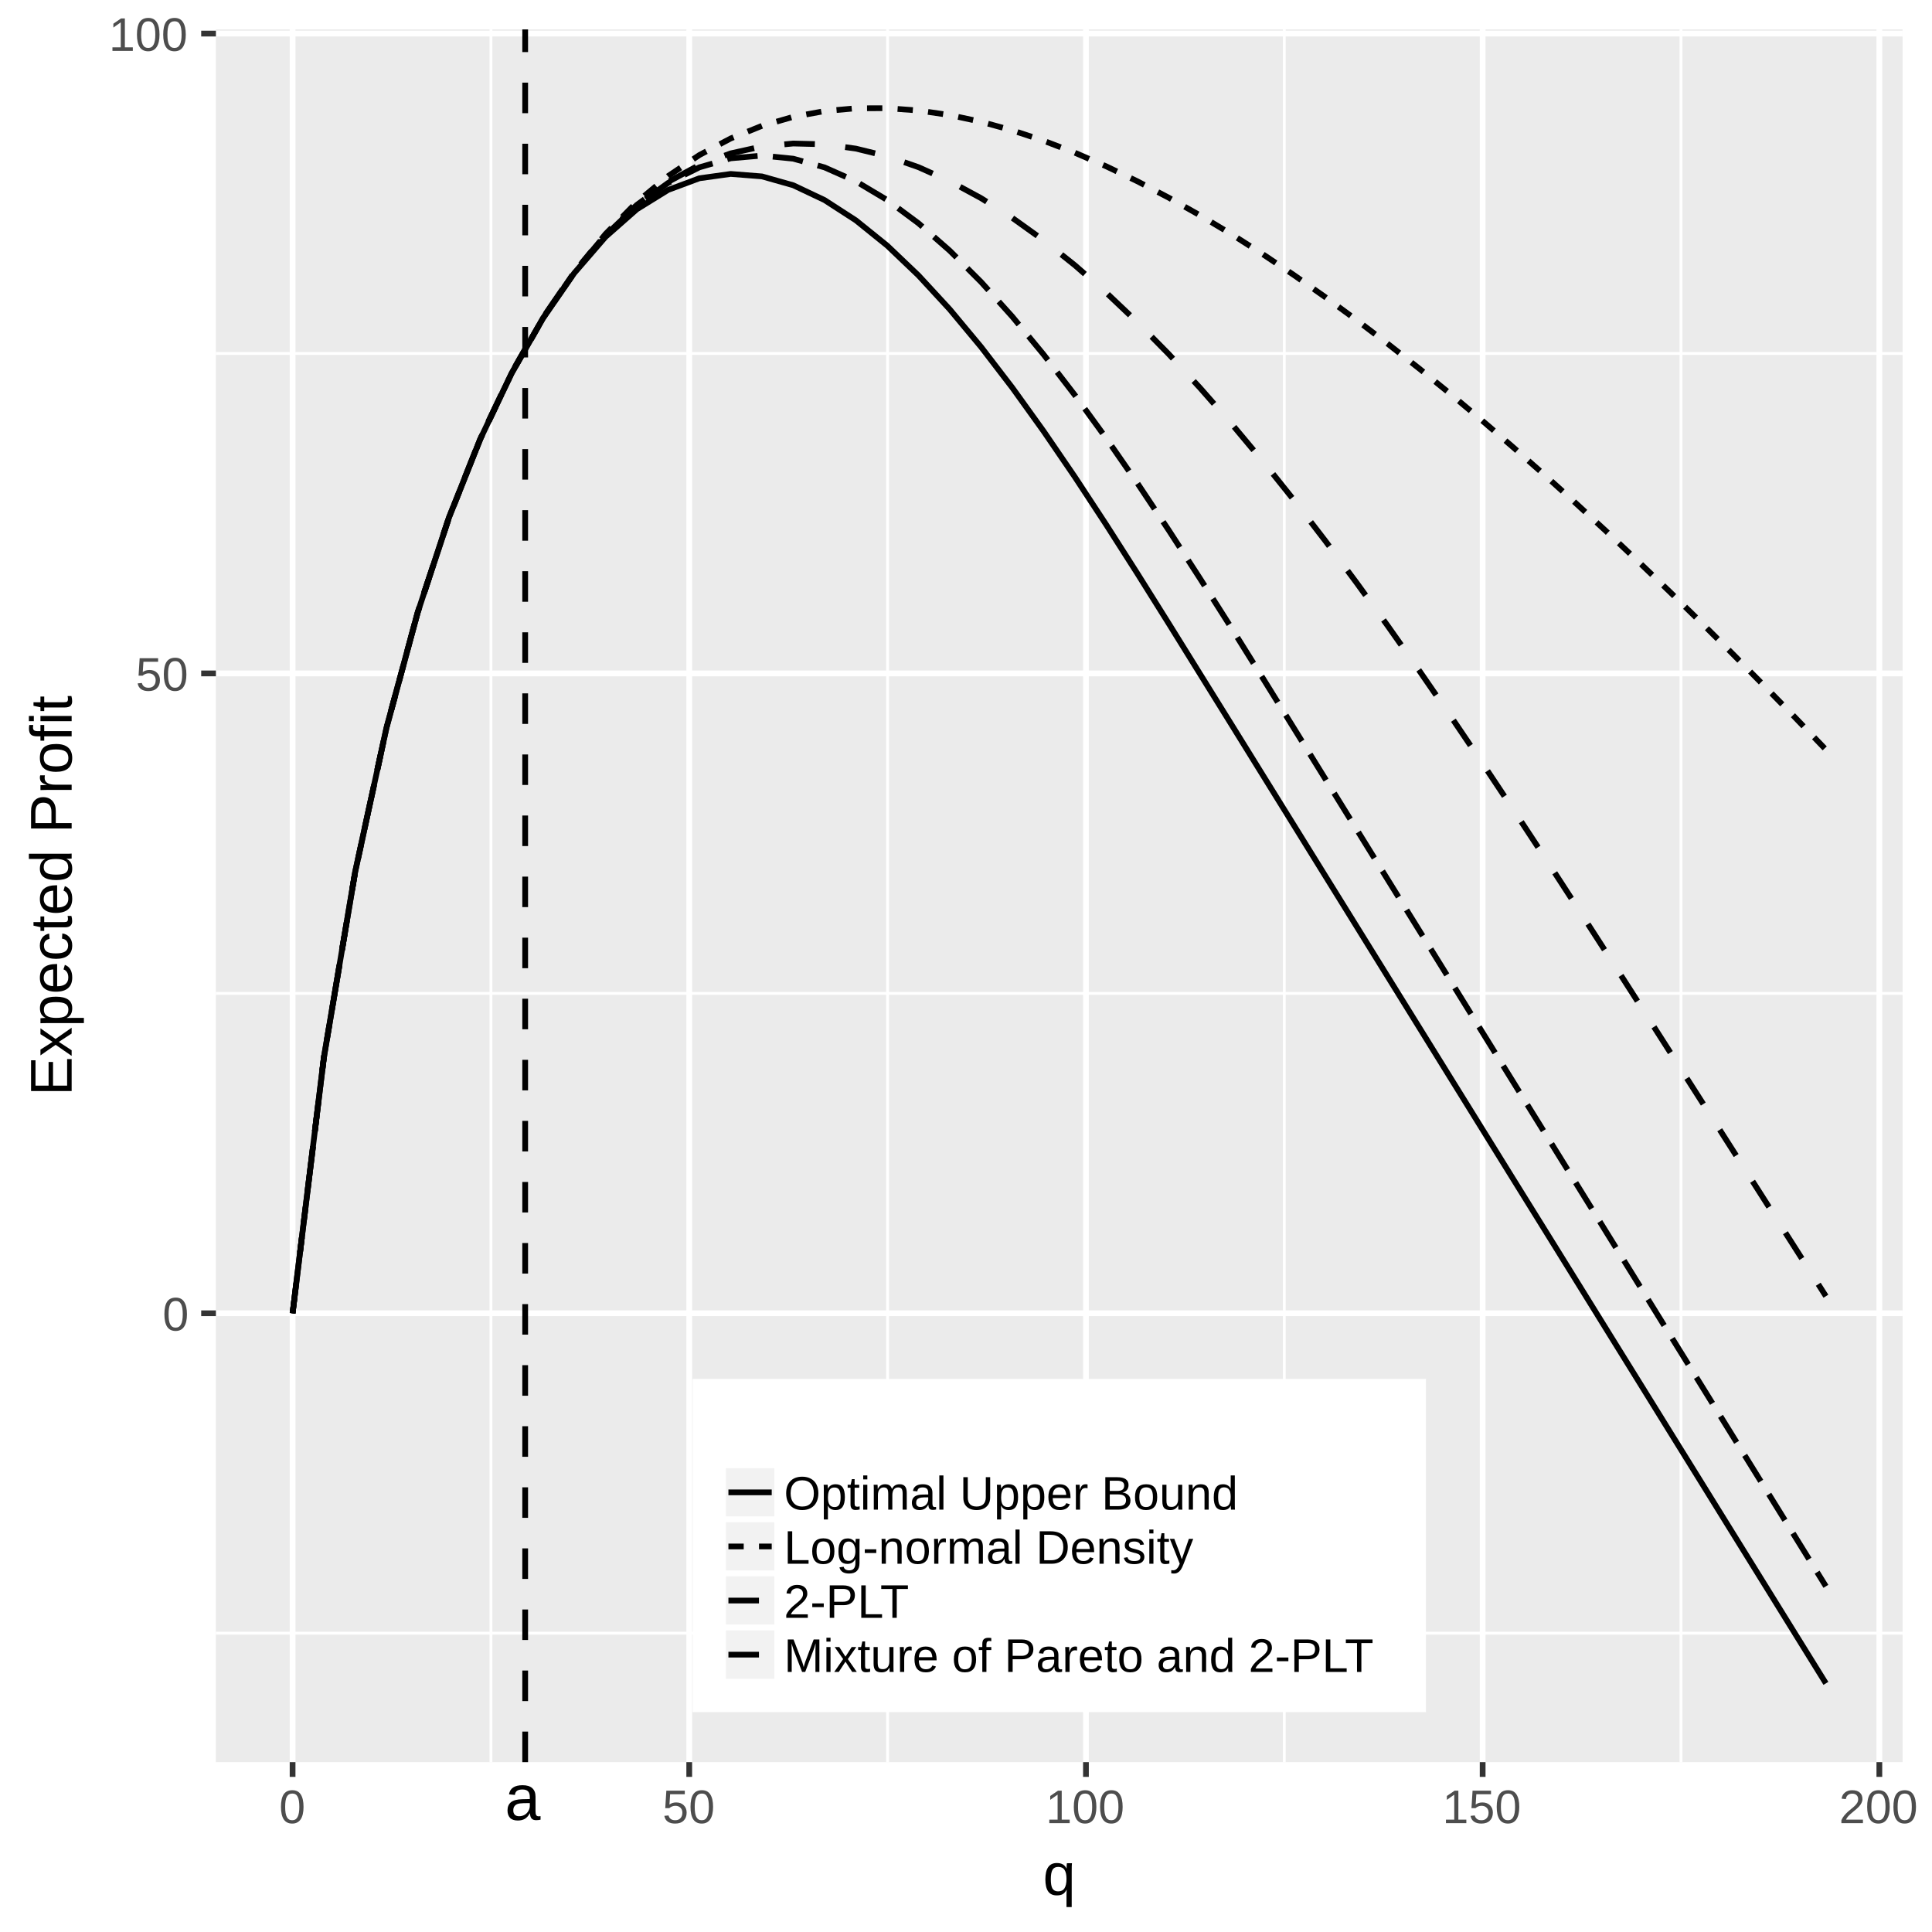
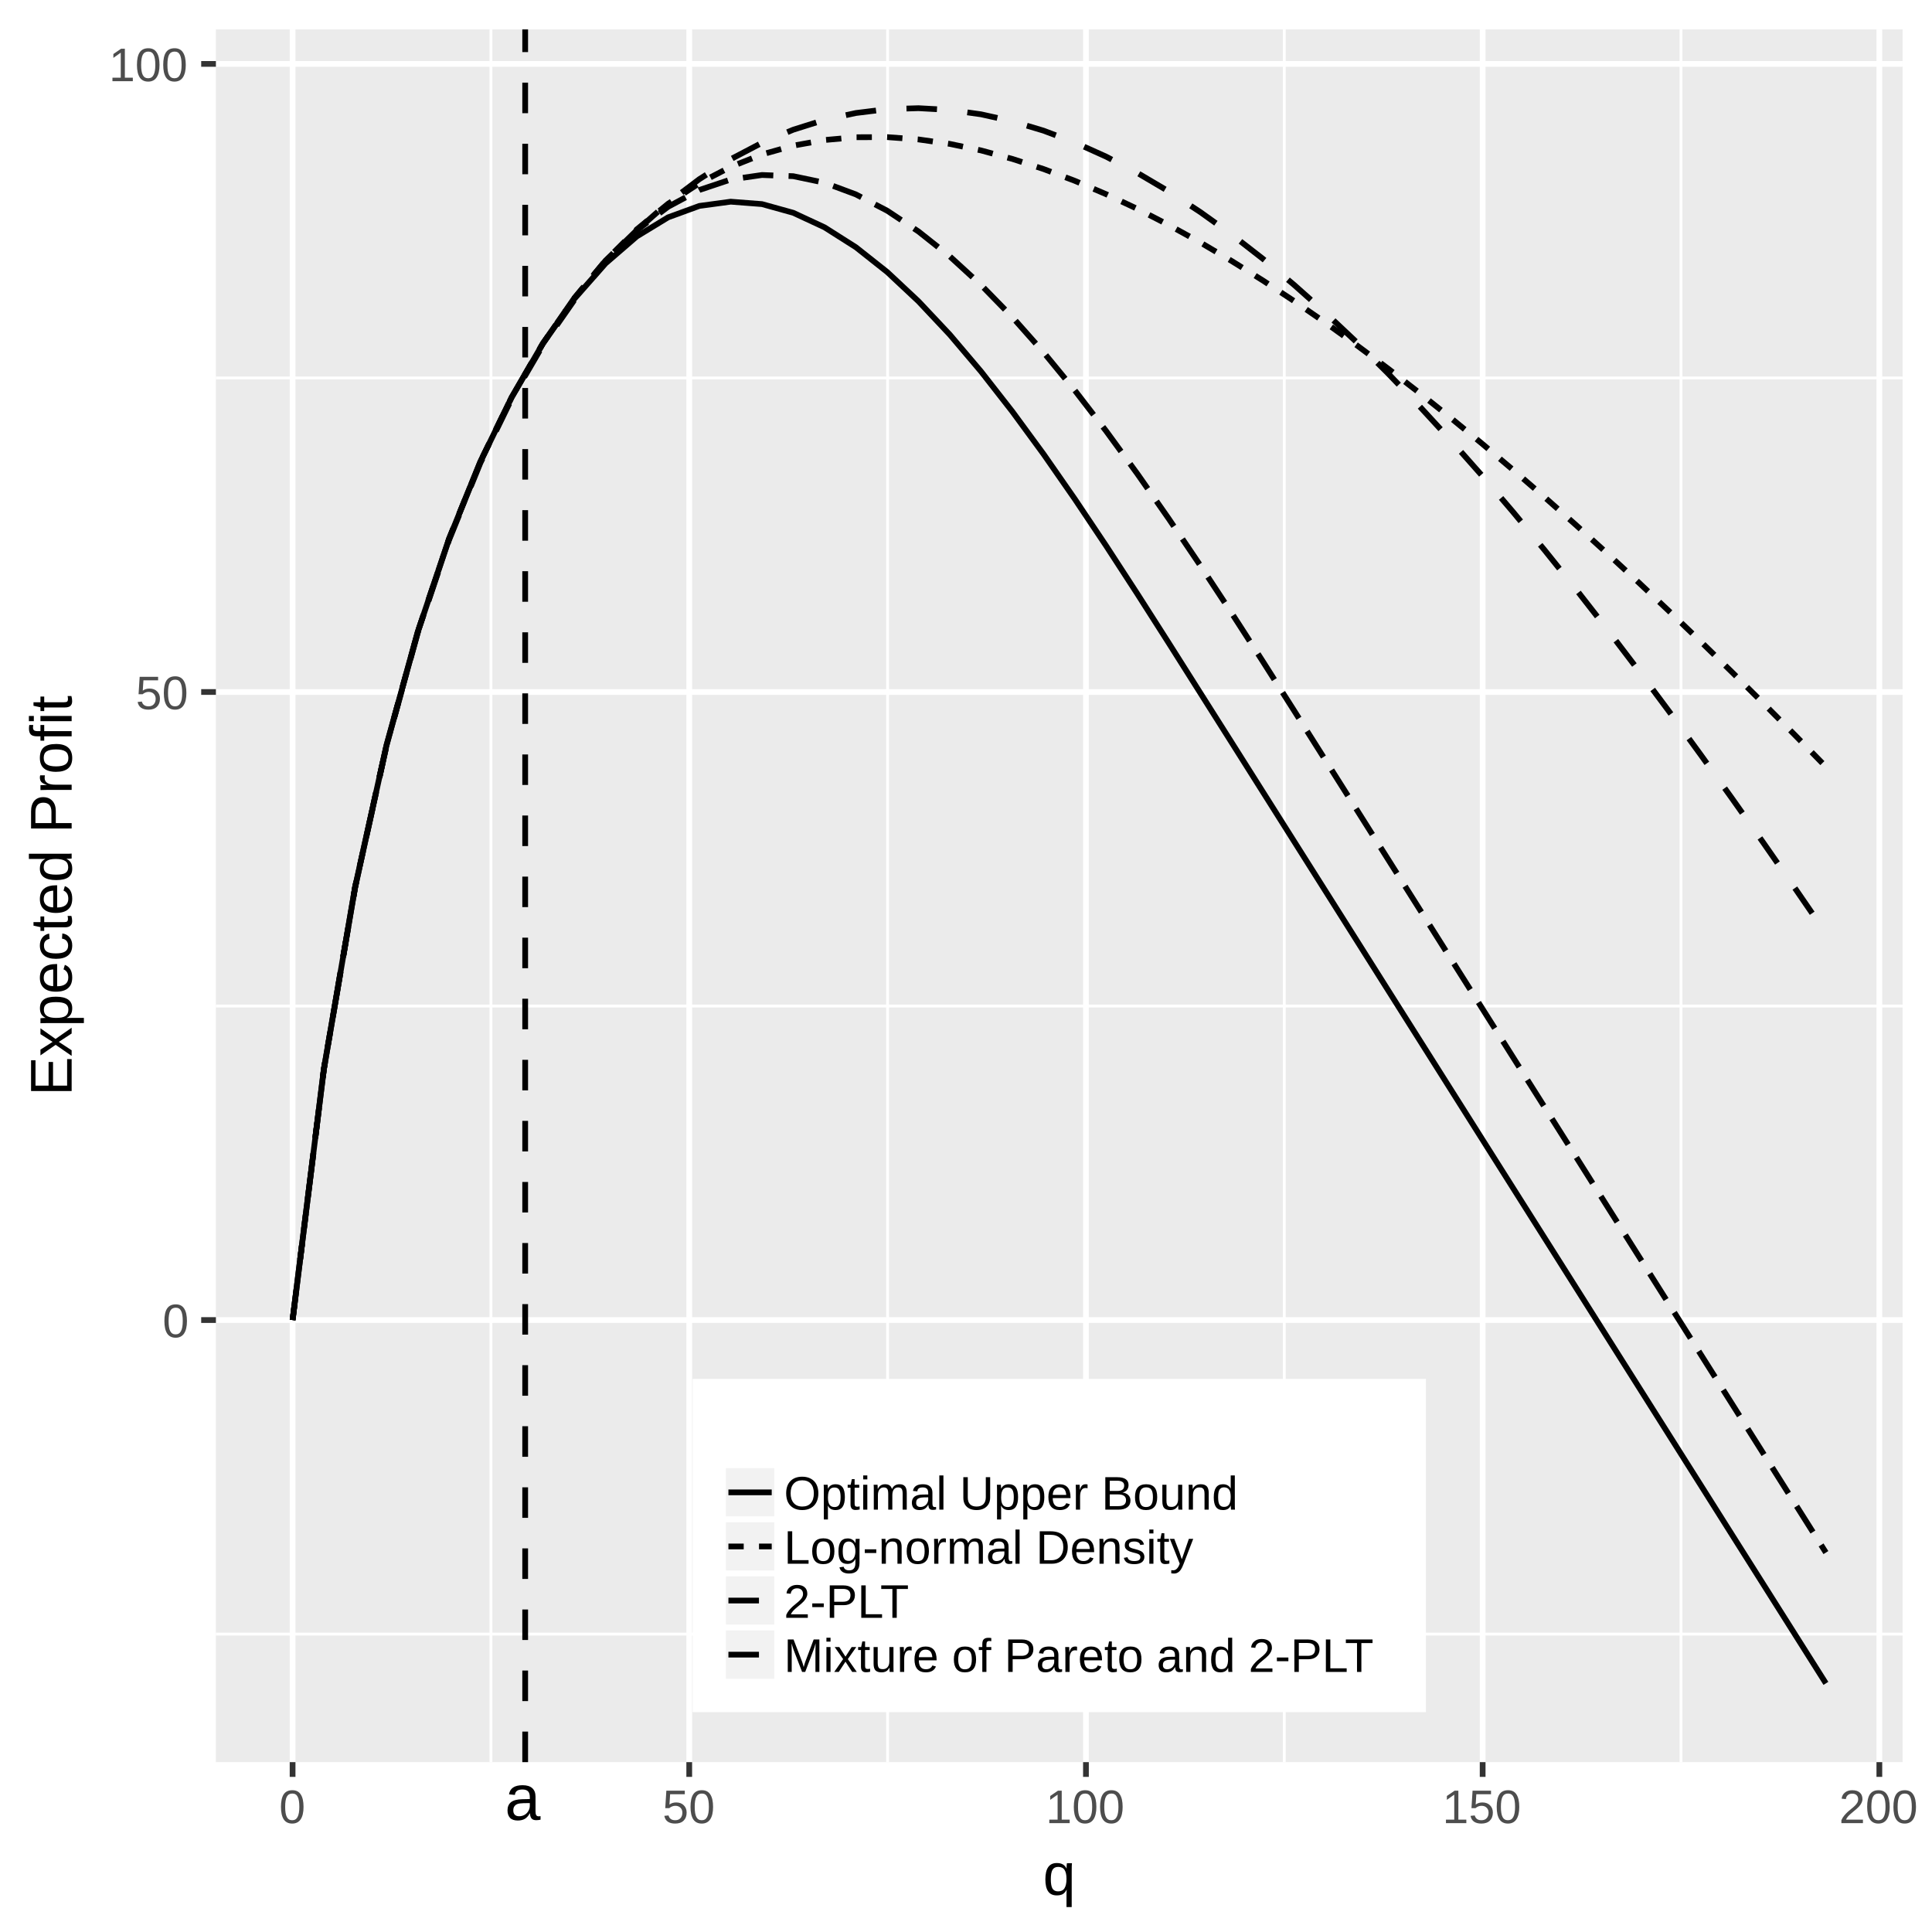
<svg xmlns="http://www.w3.org/2000/svg" viewBox="0 0 360.00 360.00">
  <defs>
    <style type="text/css">
    line, polyline, path, rect, circle {
      fill: none;
      stroke: #000000;
      stroke-linecap: round;
      stroke-linejoin: round;
      stroke-miterlimit: 10.00;
    }
  </style>
  </defs>
  <rect width="100%" height="100%" style="stroke: none; fill: #FFFFFF;" />
  <rect x="0.00" y="0.00" width="360.00" height="360.00" style="stroke-width: 1.07; stroke: #FFFFFF; fill: #FFFFFF;" />
  <rect x="40.23" y="5.48" width="314.29" height="322.87" style="stroke-width: 1.07; stroke: none; fill: #EBEBEB;" />
-   <polyline points="40.23,304.32 354.52,304.32 " style="stroke-width: 0.53; stroke: #FFFFFF; stroke-linecap: butt;" />
-   <polyline points="40.23,185.10 354.52,185.10 " style="stroke-width: 0.53; stroke: #FFFFFF; stroke-linecap: butt;" />
-   <polyline points="40.23,65.87 354.52,65.87 " style="stroke-width: 0.53; stroke: #FFFFFF; stroke-linecap: butt;" />
+   <polyline points="40.23,304.49 354.52,304.49 " style="stroke-width: 0.53; stroke: #FFFFFF; stroke-linecap: butt;" />
+   <polyline points="40.23,187.46 354.52,187.46 " style="stroke-width: 0.53; stroke: #FFFFFF; stroke-linecap: butt;" />
+   <polyline points="40.23,70.43 354.52,70.43 " style="stroke-width: 0.53; stroke: #FFFFFF; stroke-linecap: butt;" />
  <polyline points="91.48,328.35 91.48,5.48 " style="stroke-width: 0.53; stroke: #FFFFFF; stroke-linecap: butt;" />
  <polyline points="165.39,328.35 165.39,5.48 " style="stroke-width: 0.53; stroke: #FFFFFF; stroke-linecap: butt;" />
  <polyline points="239.31,328.35 239.31,5.48 " style="stroke-width: 0.53; stroke: #FFFFFF; stroke-linecap: butt;" />
  <polyline points="313.23,328.35 313.23,5.48 " style="stroke-width: 0.53; stroke: #FFFFFF; stroke-linecap: butt;" />
-   <polyline points="40.23,244.71 354.52,244.71 " style="stroke-width: 1.07; stroke: #FFFFFF; stroke-linecap: butt;" />
-   <polyline points="40.23,125.48 354.52,125.48 " style="stroke-width: 1.07; stroke: #FFFFFF; stroke-linecap: butt;" />
-   <polyline points="40.23,6.26 354.52,6.26 " style="stroke-width: 1.07; stroke: #FFFFFF; stroke-linecap: butt;" />
+   <polyline points="40.23,245.97 354.52,245.97 " style="stroke-width: 1.07; stroke: #FFFFFF; stroke-linecap: butt;" />
+   <polyline points="40.23,128.94 354.52,128.94 " style="stroke-width: 1.07; stroke: #FFFFFF; stroke-linecap: butt;" />
+   <polyline points="40.23,11.91 354.52,11.91 " style="stroke-width: 1.07; stroke: #FFFFFF; stroke-linecap: butt;" />
  <polyline points="54.52,328.35 54.52,5.48 " style="stroke-width: 1.07; stroke: #FFFFFF; stroke-linecap: butt;" />
  <polyline points="128.43,328.35 128.43,5.48 " style="stroke-width: 1.07; stroke: #FFFFFF; stroke-linecap: butt;" />
  <polyline points="202.35,328.35 202.35,5.48 " style="stroke-width: 1.07; stroke: #FFFFFF; stroke-linecap: butt;" />
  <polyline points="276.27,328.35 276.27,5.48 " style="stroke-width: 1.07; stroke: #FFFFFF; stroke-linecap: butt;" />
  <polyline points="350.19,328.35 350.19,5.48 " style="stroke-width: 1.07; stroke: #FFFFFF; stroke-linecap: butt;" />
-   <polyline points="54.52,244.71 60.35,197.06 66.18,162.48 72.01,135.64 77.84,114.09 83.67,96.43 89.50,81.79 95.33,69.56 101.16,59.33 107.00,50.89 112.83,44.14 118.66,39.00 124.49,35.39 130.32,33.22 136.15,32.41 141.98,32.87 147.81,34.52 153.64,37.28 159.47,41.05 165.31,45.76 171.14,51.32 176.97,57.64 182.80,64.64 188.63,72.24 194.46,80.35 200.29,88.88 206.12,97.76 211.95,106.89 217.78,116.19 223.61,125.58 229.45,134.98 235.28,144.39 241.11,153.79 246.94,163.20 252.77,172.60 258.60,182.01 264.43,191.41 270.26,200.82 276.09,210.22 281.92,219.63 287.76,229.03 293.59,238.43 299.42,247.84 305.25,257.24 311.08,266.65 316.91,276.05 322.74,285.46 328.57,294.86 334.40,304.27 340.23,313.67 " style="stroke-width: 1.07; stroke-linecap: butt;" />
-   <polyline points="54.52,244.71 60.35,197.06 66.18,162.48 72.01,135.64 77.84,114.09 83.67,96.43 89.50,81.79 95.33,69.56 101.16,59.33 107.00,50.75 112.83,43.60 118.66,37.67 124.49,32.81 130.32,28.89 136.15,25.80 141.98,23.45 147.81,21.77 153.64,20.70 159.47,20.18 165.31,20.16 171.14,20.59 176.97,21.44 182.80,22.69 188.63,24.29 194.46,26.22 200.29,28.46 206.12,30.99 211.95,33.79 217.78,36.84 223.61,40.13 229.45,43.63 235.28,47.35 241.11,51.26 246.94,55.36 252.77,59.63 258.60,64.07 264.43,68.66 270.26,73.40 276.09,78.29 281.92,83.31 287.76,88.46 293.59,93.73 299.42,99.11 305.25,104.61 311.08,110.21 316.91,115.92 322.74,121.72 328.57,127.62 334.40,133.60 340.23,139.68 " style="stroke-width: 1.07; stroke-dasharray: 2.85,2.85; stroke-linecap: butt;" />
-   <polyline points="54.52,244.71 60.35,197.06 66.18,162.48 72.01,135.64 77.84,114.09 83.67,96.43 89.50,81.79 95.33,69.56 101.16,59.33 107.00,50.82 112.83,43.84 118.66,38.29 124.49,34.09 130.32,31.18 136.15,29.50 141.98,28.99 147.81,29.57 153.64,31.19 159.47,33.78 165.31,37.27 171.14,41.60 176.97,46.71 182.80,52.53 188.63,59.00 194.46,66.06 200.29,73.63 206.12,81.65 211.95,90.06 217.78,98.80 223.61,107.80 229.45,116.99 235.28,126.32 241.11,135.71 246.94,145.12 252.77,154.52 258.60,163.93 264.43,173.33 270.26,182.73 276.09,192.14 281.92,201.54 287.76,210.95 293.59,220.35 299.42,229.76 305.25,239.16 311.08,248.57 316.91,257.97 322.74,267.38 328.57,276.78 334.40,286.19 340.23,295.59 " style="stroke-width: 1.07; stroke-dasharray: 5.69,2.85; stroke-linecap: butt;" />
-   <polyline points="54.52,244.71 60.35,197.05 66.18,162.45 72.01,135.60 77.84,114.03 83.67,96.36 89.50,81.70 95.33,69.46 101.16,59.21 107.00,50.69 112.83,43.74 118.66,38.18 124.49,33.90 130.32,30.74 136.15,28.58 141.98,27.29 147.81,26.74 153.64,26.89 159.47,27.69 165.31,29.12 171.14,31.15 176.97,33.76 182.80,36.92 188.63,40.60 194.46,44.78 200.29,49.43 206.12,54.53 211.95,60.06 217.78,65.98 223.61,72.28 229.45,78.93 235.28,85.91 241.11,93.19 246.94,100.76 252.77,108.58 258.60,116.64 264.43,124.92 270.26,133.38 276.09,142.00 281.92,150.76 287.76,159.64 293.59,168.62 299.42,177.66 305.25,186.75 311.08,195.86 316.91,204.98 322.74,214.11 328.57,223.25 334.40,232.39 340.23,241.53 " style="stroke-width: 1.07; stroke-dasharray: 5.69,5.69; stroke-linecap: butt;" />
+   <polyline points="54.52,245.97 60.35,199.20 66.18,165.25 72.01,138.91 77.84,117.76 83.67,100.42 89.50,86.05 95.33,74.05 101.16,64.01 107.00,55.71 112.83,49.09 118.66,44.05 124.49,40.50 130.32,38.37 136.15,37.58 141.98,38.03 147.81,39.65 153.64,42.36 159.47,46.06 165.31,50.68 171.14,56.14 176.97,62.34 182.80,69.22 188.63,76.68 194.46,84.63 200.29,93.01 206.12,101.72 211.95,110.69 217.78,119.82 223.61,129.04 229.45,138.27 235.28,147.50 241.11,156.73 246.94,165.96 252.77,175.19 258.60,184.43 264.43,193.66 270.26,202.89 276.09,212.12 281.92,221.35 287.76,230.59 293.59,239.82 299.42,249.05 305.25,258.28 311.08,267.51 316.91,276.74 322.74,285.98 328.57,295.21 334.40,304.44 340.23,313.67 " style="stroke-width: 1.07; stroke-linecap: butt;" />
+   <polyline points="54.52,245.97 60.35,199.20 66.18,165.25 72.01,138.91 77.84,117.76 83.67,100.42 89.50,86.05 95.33,74.05 101.16,64.00 107.00,55.58 112.83,48.56 118.66,42.74 124.49,37.97 130.32,34.12 136.15,31.09 141.98,28.78 147.81,27.14 153.64,26.09 159.47,25.57 165.31,25.55 171.14,25.98 176.97,26.81 182.80,28.03 188.63,29.61 194.46,31.50 200.29,33.70 206.12,36.19 211.95,38.93 217.78,41.93 223.61,45.15 229.45,48.60 235.28,52.24 241.11,56.08 246.94,60.10 252.77,64.30 258.60,68.65 264.43,73.16 270.26,77.82 276.09,82.61 281.92,87.54 287.76,92.60 293.59,97.77 299.42,103.06 305.25,108.45 311.08,113.95 316.91,119.55 322.74,125.25 328.57,131.04 334.40,136.91 340.23,142.87 " style="stroke-width: 1.07; stroke-dasharray: 2.85,2.85; stroke-linecap: butt;" />
+   <polyline points="54.52,245.97 60.35,199.20 66.18,165.25 72.01,138.91 77.84,117.76 83.67,100.42 89.50,86.05 95.33,74.05 101.16,64.00 107.00,55.57 112.83,48.56 118.66,42.90 124.49,38.53 130.32,35.40 136.15,33.45 141.98,32.61 147.81,32.83 153.64,34.05 159.47,36.22 165.31,39.26 171.14,43.13 176.97,47.76 182.80,53.10 188.63,59.08 194.46,65.66 200.29,72.76 206.12,80.33 211.95,88.32 217.78,96.66 223.61,105.29 229.45,114.16 235.28,123.20 241.11,132.37 246.94,141.59 252.77,150.82 258.60,160.05 264.43,169.28 270.26,178.52 276.09,187.75 281.92,196.98 287.76,206.21 293.59,215.44 299.42,224.68 305.25,233.91 311.08,243.14 316.91,252.37 322.74,261.60 328.57,270.83 334.40,280.07 340.23,289.30 " style="stroke-width: 1.07; stroke-dasharray: 5.69,2.85; stroke-linecap: butt;" />
+   <polyline points="54.52,245.97 60.35,199.24 66.18,165.33 72.01,139.03 77.84,117.92 83.67,100.62 89.50,86.29 95.33,74.33 101.16,64.32 107.00,55.93 112.83,48.88 118.66,42.91 124.49,37.78 130.32,33.38 136.15,29.67 141.98,26.61 147.81,24.17 153.64,22.33 159.47,21.06 165.31,20.34 171.14,20.16 176.97,20.48 182.80,21.30 188.63,22.60 194.46,24.35 200.29,26.56 206.12,29.19 211.95,32.23 217.78,35.67 223.61,39.48 229.45,43.66 235.28,48.19 241.11,53.06 246.94,58.25 252.77,63.75 258.60,69.54 264.43,75.62 270.26,81.96 276.09,88.55 281.92,95.38 287.76,102.44 293.59,109.71 299.42,117.18 305.25,124.84 311.08,132.66 316.91,140.65 322.74,148.78 328.57,157.03 334.40,165.41 340.23,173.89 " style="stroke-width: 1.07; stroke-dasharray: 5.69,5.69; stroke-linecap: butt;" />
  <line x1="97.86" y1="328.35" x2="97.86" y2="5.48" style="stroke-width: 1.07; stroke-dasharray: 5.69,5.69; stroke-linecap: butt;" />
  <text x="94.05" y="339.10" style="font-size: 12.00px; font-family: Arial;" textLength="6.67px" lengthAdjust="spacingAndGlyphs">a</text>
-   <text x="30.29" y="247.93" style="font-size: 8.80px; fill: #4D4D4D; font-family: Arial;" textLength="5.01px" lengthAdjust="spacingAndGlyphs">0</text>
-   <text x="25.29" y="128.70" style="font-size: 8.80px; fill: #4D4D4D; font-family: Arial;" textLength="10.01px" lengthAdjust="spacingAndGlyphs">50</text>
-   <text x="20.28" y="9.48" style="font-size: 8.80px; fill: #4D4D4D; font-family: Arial;" textLength="15.02px" lengthAdjust="spacingAndGlyphs">100</text>
-   <polyline points="37.49,244.71 40.23,244.71 " style="stroke-width: 1.07; stroke: #333333; stroke-linecap: butt;" />
-   <polyline points="37.49,125.48 40.23,125.48 " style="stroke-width: 1.07; stroke: #333333; stroke-linecap: butt;" />
-   <polyline points="37.49,6.26 40.23,6.26 " style="stroke-width: 1.07; stroke: #333333; stroke-linecap: butt;" />
+   <text x="30.29" y="249.19" style="font-size: 8.80px; fill: #4D4D4D; font-family: Arial;" textLength="5.01px" lengthAdjust="spacingAndGlyphs">0</text>
+   <text x="25.29" y="132.16" style="font-size: 8.80px; fill: #4D4D4D; font-family: Arial;" textLength="10.01px" lengthAdjust="spacingAndGlyphs">50</text>
+   <text x="20.28" y="15.13" style="font-size: 8.80px; fill: #4D4D4D; font-family: Arial;" textLength="15.02px" lengthAdjust="spacingAndGlyphs">100</text>
+   <polyline points="37.49,245.97 40.23,245.97 " style="stroke-width: 1.07; stroke: #333333; stroke-linecap: butt;" />
+   <polyline points="37.49,128.94 40.23,128.94 " style="stroke-width: 1.07; stroke: #333333; stroke-linecap: butt;" />
+   <polyline points="37.49,11.91 40.23,11.91 " style="stroke-width: 1.07; stroke: #333333; stroke-linecap: butt;" />
  <polyline points="54.52,331.09 54.52,328.35 " style="stroke-width: 1.07; stroke: #333333; stroke-linecap: butt;" />
  <polyline points="128.43,331.09 128.43,328.35 " style="stroke-width: 1.07; stroke: #333333; stroke-linecap: butt;" />
  <polyline points="202.35,331.09 202.35,328.35 " style="stroke-width: 1.07; stroke: #333333; stroke-linecap: butt;" />
  <polyline points="276.27,331.09 276.27,328.35 " style="stroke-width: 1.07; stroke: #333333; stroke-linecap: butt;" />
  <polyline points="350.19,331.09 350.19,328.35 " style="stroke-width: 1.07; stroke: #333333; stroke-linecap: butt;" />
  <text x="52.01" y="339.72" style="font-size: 8.80px; fill: #4D4D4D; font-family: Arial;" textLength="5.01px" lengthAdjust="spacingAndGlyphs">0</text>
  <text x="123.43" y="339.72" style="font-size: 8.80px; fill: #4D4D4D; font-family: Arial;" textLength="10.01px" lengthAdjust="spacingAndGlyphs">50</text>
  <text x="194.85" y="339.72" style="font-size: 8.80px; fill: #4D4D4D; font-family: Arial;" textLength="15.02px" lengthAdjust="spacingAndGlyphs">100</text>
  <text x="268.76" y="339.72" style="font-size: 8.80px; fill: #4D4D4D; font-family: Arial;" textLength="15.02px" lengthAdjust="spacingAndGlyphs">150</text>
  <text x="342.68" y="339.72" style="font-size: 8.80px; fill: #4D4D4D; font-family: Arial;" textLength="15.02px" lengthAdjust="spacingAndGlyphs">200</text>
  <text x="194.32" y="353.07" style="font-size: 11.00px; font-family: Arial;" textLength="6.12px" lengthAdjust="spacingAndGlyphs">q</text>
  <text transform="translate(13.35,204.21) rotate(-90)" style="font-size: 11.00px; font-family: Arial;" textLength="74.59px" lengthAdjust="spacingAndGlyphs">Expected Profit</text>
  <rect x="129.06" y="256.95" width="136.64" height="62.08" style="stroke-width: 1.07; stroke: none; fill: #FFFFFF;" />
  <rect x="134.73" y="273.04" width="10.08" height="10.08" style="stroke-width: 1.07; stroke: #FFFFFF; fill: #F2F2F2;" />
  <line x1="135.73" y1="278.08" x2="143.80" y2="278.08" style="stroke-width: 1.07; stroke-linecap: butt;" />
  <rect x="134.73" y="283.12" width="10.08" height="10.08" style="stroke-width: 1.07; stroke: #FFFFFF; fill: #F2F2F2;" />
  <line x1="135.73" y1="288.16" x2="143.80" y2="288.16" style="stroke-width: 1.07; stroke-dasharray: 2.85,2.85; stroke-linecap: butt;" />
  <rect x="134.73" y="293.20" width="10.08" height="10.08" style="stroke-width: 1.07; stroke: #FFFFFF; fill: #F2F2F2;" />
  <line x1="135.73" y1="298.24" x2="143.80" y2="298.24" style="stroke-width: 1.07; stroke-dasharray: 5.69,2.85; stroke-linecap: butt;" />
  <rect x="134.73" y="303.28" width="10.08" height="10.08" style="stroke-width: 1.07; stroke: #FFFFFF; fill: #F2F2F2;" />
  <line x1="135.73" y1="308.32" x2="143.80" y2="308.32" style="stroke-width: 1.07; stroke-dasharray: 5.69,5.69; stroke-linecap: butt;" />
  <text x="146.07" y="281.30" style="font-size: 8.80px; font-family: Arial;" textLength="86.55px" lengthAdjust="spacingAndGlyphs">Optimal Upper Bound</text>
  <text x="146.07" y="291.38" style="font-size: 8.80px; font-family: Arial;" textLength="78.03px" lengthAdjust="spacingAndGlyphs">Log-normal Density</text>
  <text x="146.07" y="301.46" style="font-size: 8.80px; font-family: Arial;" textLength="24.51px" lengthAdjust="spacingAndGlyphs">2-PLT</text>
  <text x="146.07" y="311.54" style="font-size: 8.80px; font-family: Arial;" textLength="113.05px" lengthAdjust="spacingAndGlyphs">Mixture of Pareto and 2-PLT</text>
</svg>
